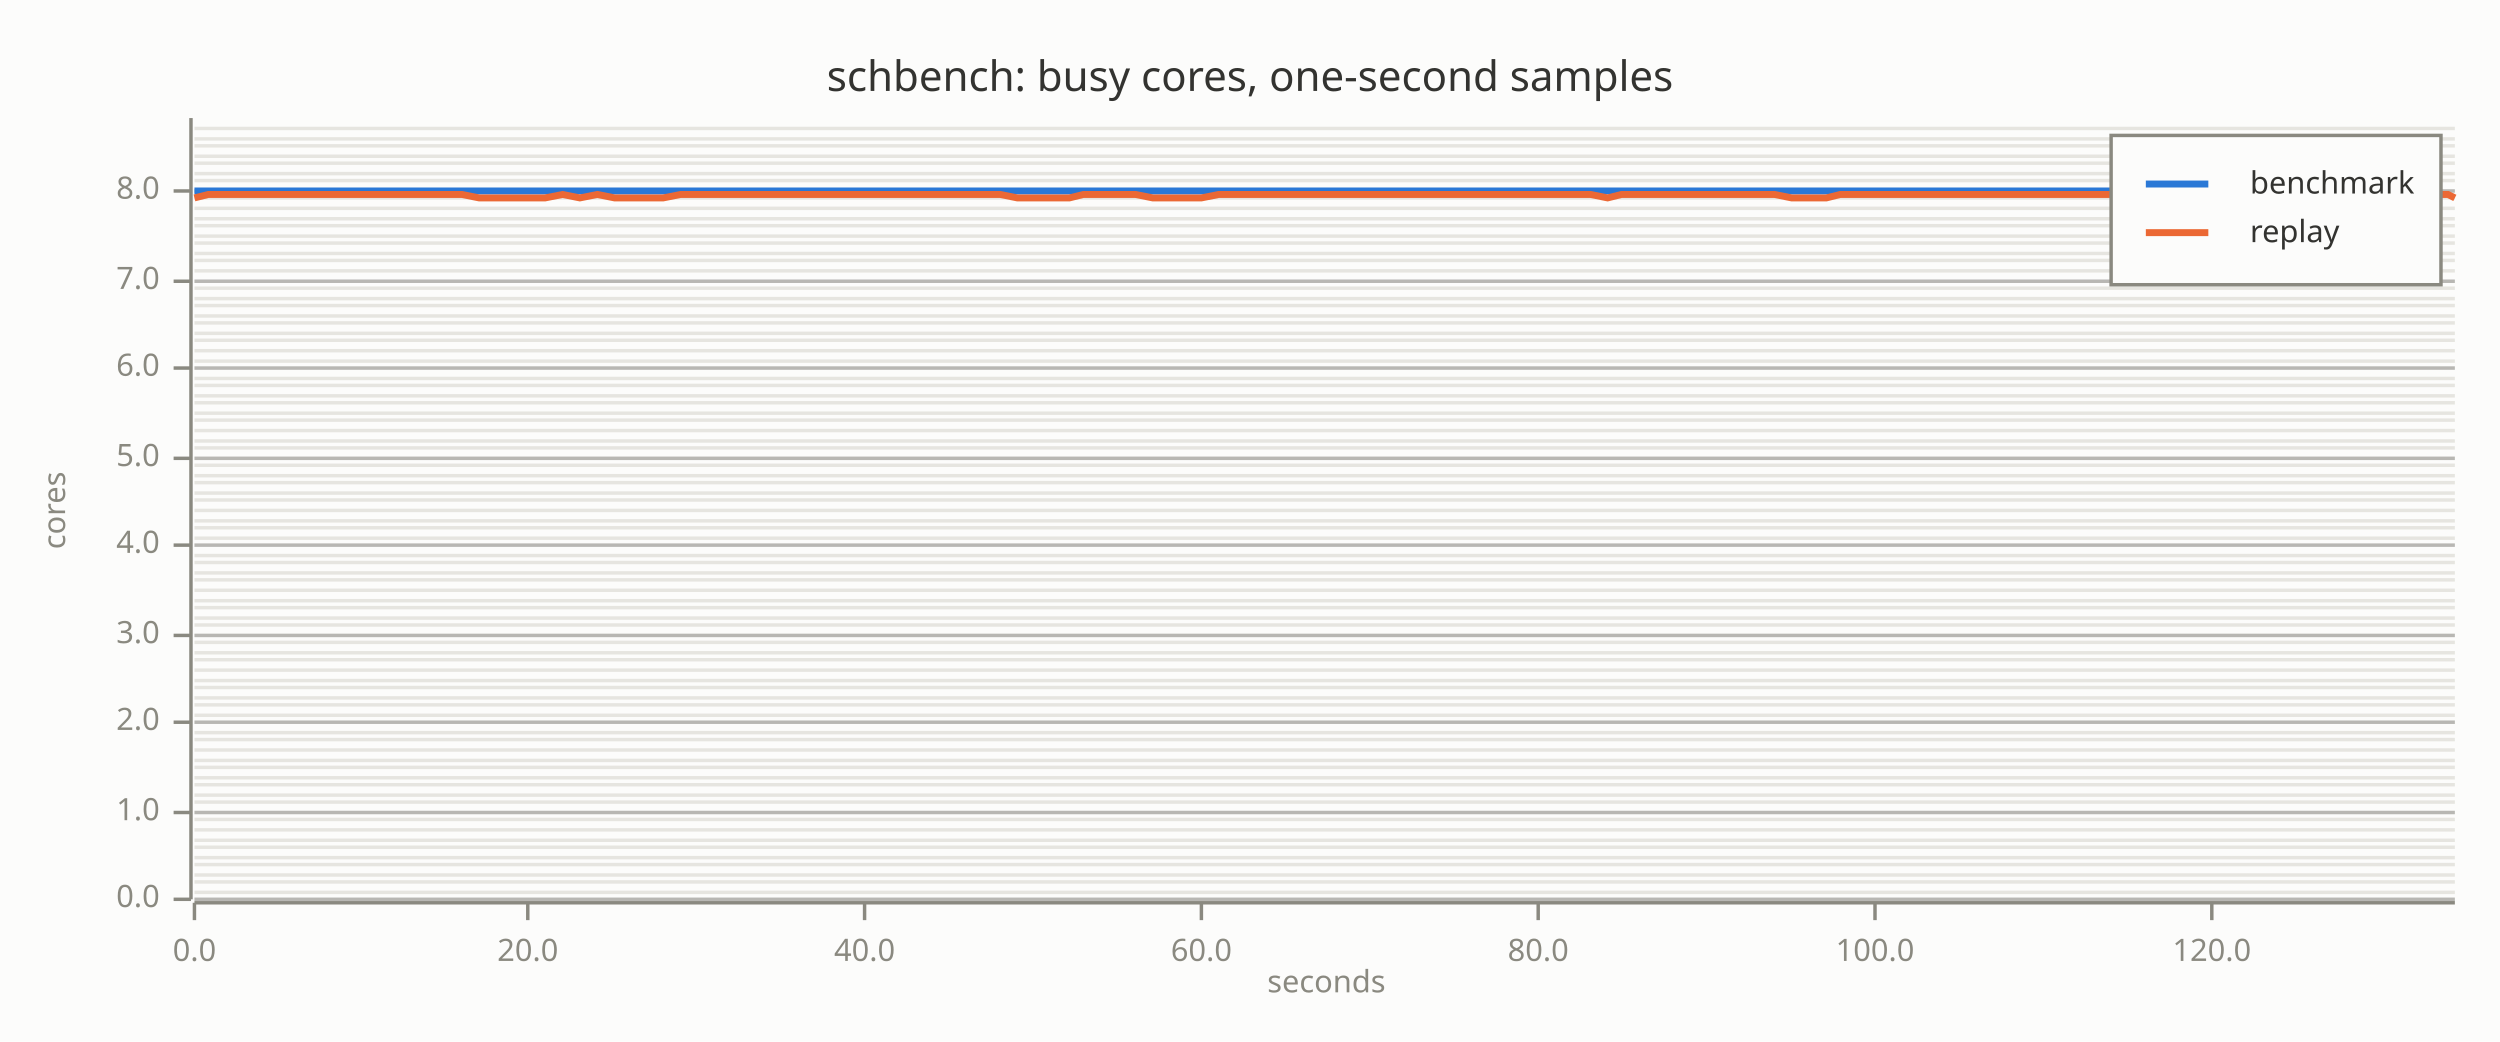
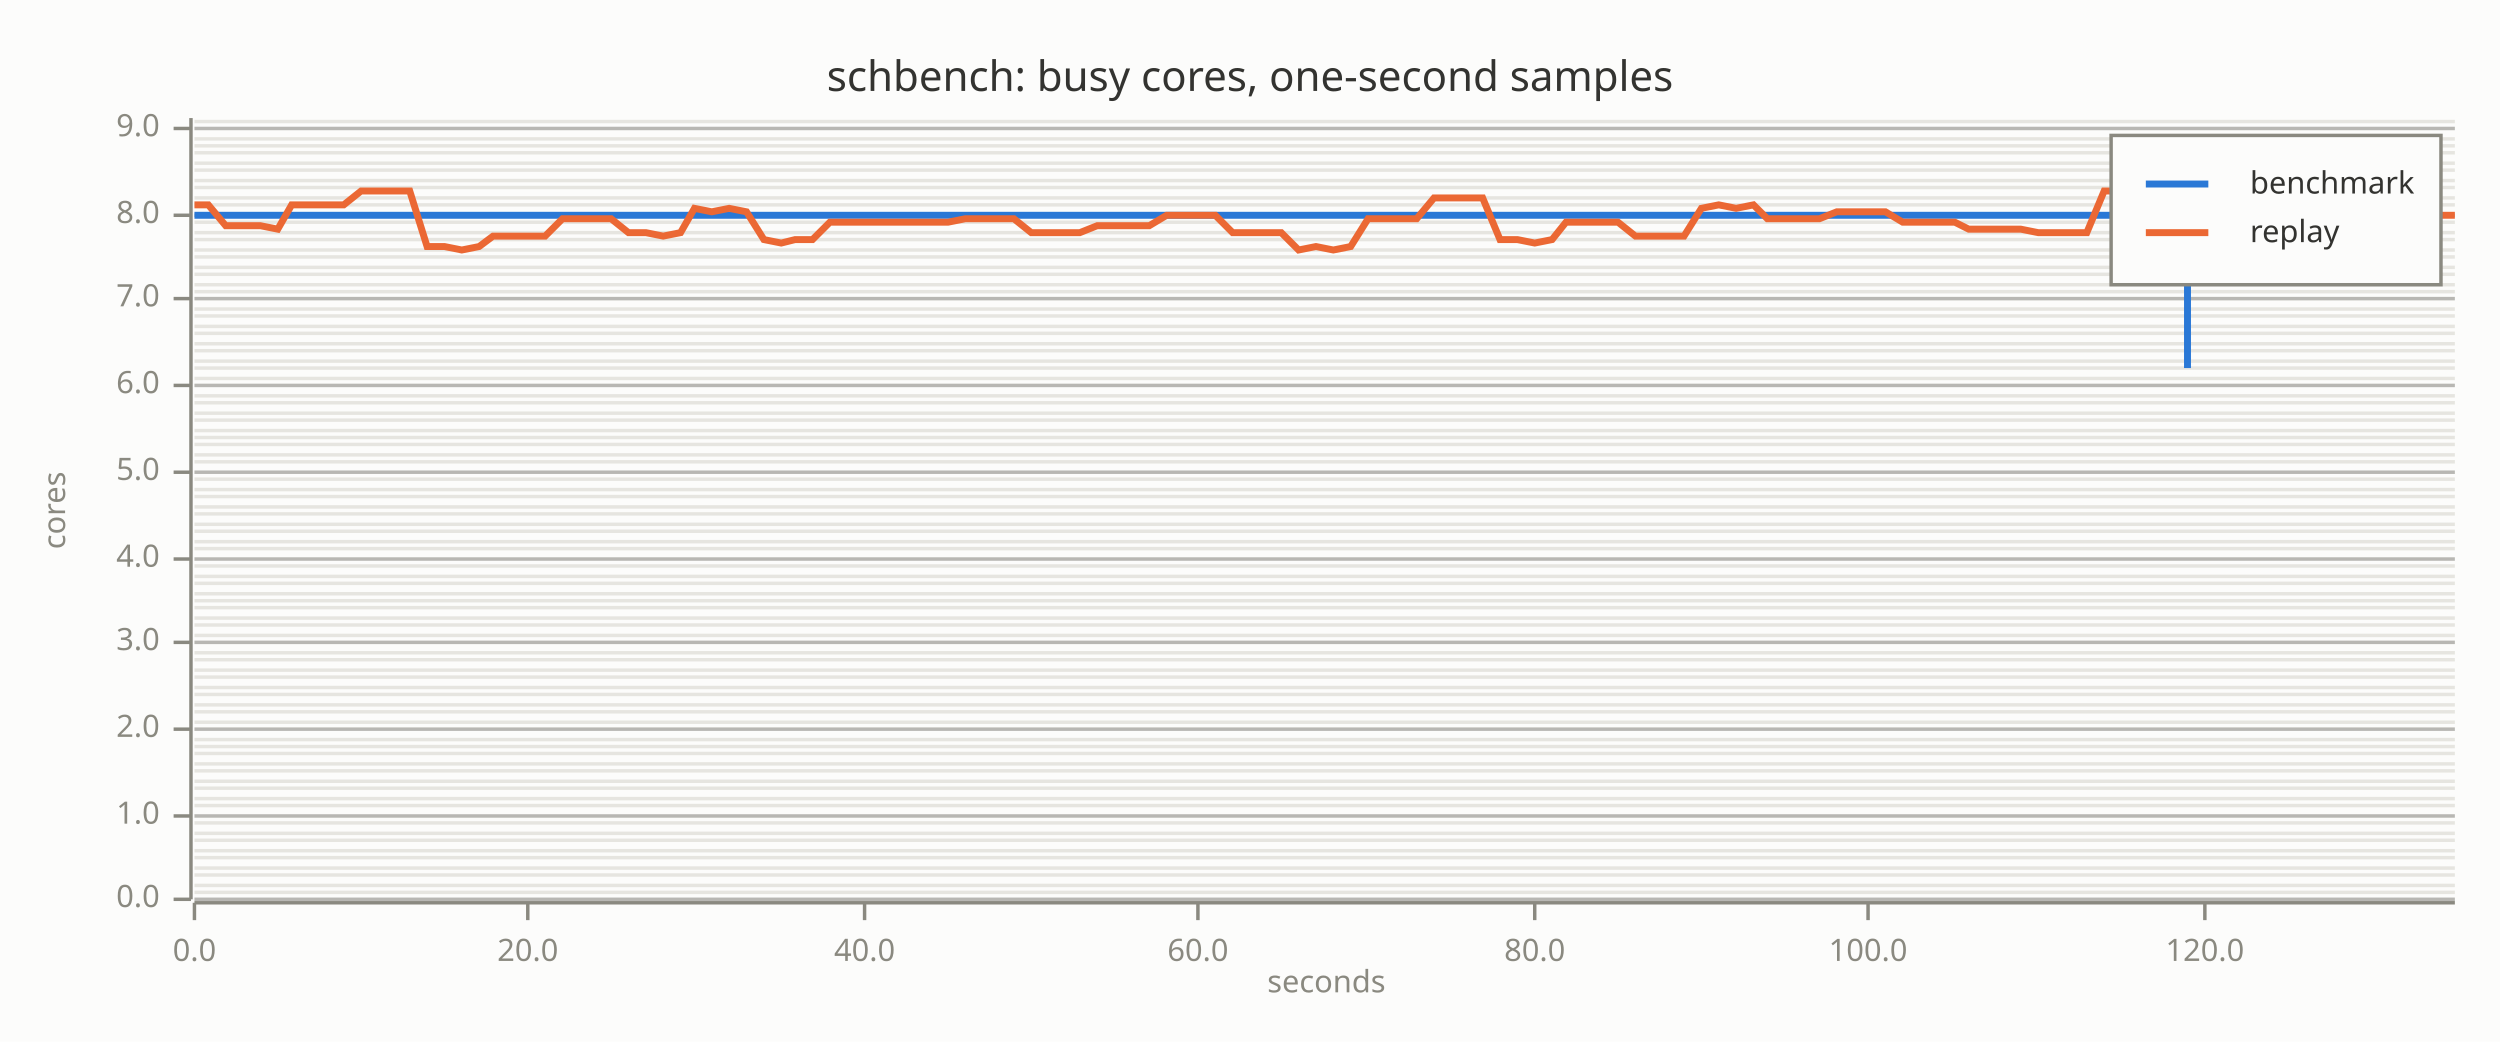
<svg xmlns="http://www.w3.org/2000/svg" width="720" height="300" viewBox="0 0 720 300">
  <rect x="0" y="0" width="720" height="300" opacity="1" fill="#FCFCFB" stroke="none" />
  <text x="360" y="17" dy="0.76em" text-anchor="middle" font-family="sans-serif" font-size="12.097" opacity="1" fill="#333330">
schbench: busy cores, one-second samples
</text>
  <line opacity="1" stroke="#E6E5E0" stroke-width="1" x1="56" y1="259" x2="707" y2="259" />
  <line opacity="1" stroke="#E6E5E0" stroke-width="1" x1="56" y1="257" x2="707" y2="257" />
-   <line opacity="1" stroke="#E6E5E0" stroke-width="1" x1="56" y1="254" x2="707" y2="254" />
+   <line opacity="1" stroke="#E6E5E0" stroke-width="1" x1="56" y1="255" x2="707" y2="255" />
  <line opacity="1" stroke="#E6E5E0" stroke-width="1" x1="56" y1="252" x2="707" y2="252" />
-   <line opacity="1" stroke="#E6E5E0" stroke-width="1" x1="56" y1="249" x2="707" y2="249" />
+   <line opacity="1" stroke="#E6E5E0" stroke-width="1" x1="56" y1="250" x2="707" y2="250" />
  <line opacity="1" stroke="#E6E5E0" stroke-width="1" x1="56" y1="247" x2="707" y2="247" />
-   <line opacity="1" stroke="#E6E5E0" stroke-width="1" x1="56" y1="244" x2="707" y2="244" />
+   <line opacity="1" stroke="#E6E5E0" stroke-width="1" x1="56" y1="245" x2="707" y2="245" />
  <line opacity="1" stroke="#E6E5E0" stroke-width="1" x1="56" y1="242" x2="707" y2="242" />
-   <line opacity="1" stroke="#E6E5E0" stroke-width="1" x1="56" y1="239" x2="707" y2="239" />
-   <line opacity="1" stroke="#E6E5E0" stroke-width="1" x1="56" y1="236" x2="707" y2="236" />
-   <line opacity="1" stroke="#E6E5E0" stroke-width="1" x1="56" y1="234" x2="707" y2="234" />
-   <line opacity="1" stroke="#E6E5E0" stroke-width="1" x1="56" y1="231" x2="707" y2="231" />
-   <line opacity="1" stroke="#E6E5E0" stroke-width="1" x1="56" y1="229" x2="707" y2="229" />
-   <line opacity="1" stroke="#E6E5E0" stroke-width="1" x1="56" y1="226" x2="707" y2="226" />
-   <line opacity="1" stroke="#E6E5E0" stroke-width="1" x1="56" y1="224" x2="707" y2="224" />
-   <line opacity="1" stroke="#E6E5E0" stroke-width="1" x1="56" y1="221" x2="707" y2="221" />
-   <line opacity="1" stroke="#E6E5E0" stroke-width="1" x1="56" y1="219" x2="707" y2="219" />
-   <line opacity="1" stroke="#E6E5E0" stroke-width="1" x1="56" y1="216" x2="707" y2="216" />
+   <line opacity="1" stroke="#E6E5E0" stroke-width="1" x1="56" y1="240" x2="707" y2="240" />
+   <line opacity="1" stroke="#E6E5E0" stroke-width="1" x1="56" y1="237" x2="707" y2="237" />
+   <line opacity="1" stroke="#E6E5E0" stroke-width="1" x1="56" y1="235" x2="707" y2="235" />
+   <line opacity="1" stroke="#E6E5E0" stroke-width="1" x1="56" y1="232" x2="707" y2="232" />
+   <line opacity="1" stroke="#E6E5E0" stroke-width="1" x1="56" y1="230" x2="707" y2="230" />
+   <line opacity="1" stroke="#E6E5E0" stroke-width="1" x1="56" y1="227" x2="707" y2="227" />
+   <line opacity="1" stroke="#E6E5E0" stroke-width="1" x1="56" y1="225" x2="707" y2="225" />
+   <line opacity="1" stroke="#E6E5E0" stroke-width="1" x1="56" y1="222" x2="707" y2="222" />
+   <line opacity="1" stroke="#E6E5E0" stroke-width="1" x1="56" y1="220" x2="707" y2="220" />
+   <line opacity="1" stroke="#E6E5E0" stroke-width="1" x1="56" y1="217" x2="707" y2="217" />
+   <line opacity="1" stroke="#E6E5E0" stroke-width="1" x1="56" y1="215" x2="707" y2="215" />
  <line opacity="1" stroke="#E6E5E0" stroke-width="1" x1="56" y1="213" x2="707" y2="213" />
-   <line opacity="1" stroke="#E6E5E0" stroke-width="1" x1="56" y1="211" x2="707" y2="211" />
+   <line opacity="1" stroke="#E6E5E0" stroke-width="1" x1="56" y1="210" x2="707" y2="210" />
  <line opacity="1" stroke="#E6E5E0" stroke-width="1" x1="56" y1="208" x2="707" y2="208" />
-   <line opacity="1" stroke="#E6E5E0" stroke-width="1" x1="56" y1="206" x2="707" y2="206" />
+   <line opacity="1" stroke="#E6E5E0" stroke-width="1" x1="56" y1="205" x2="707" y2="205" />
  <line opacity="1" stroke="#E6E5E0" stroke-width="1" x1="56" y1="203" x2="707" y2="203" />
-   <line opacity="1" stroke="#E6E5E0" stroke-width="1" x1="56" y1="201" x2="707" y2="201" />
+   <line opacity="1" stroke="#E6E5E0" stroke-width="1" x1="56" y1="200" x2="707" y2="200" />
  <line opacity="1" stroke="#E6E5E0" stroke-width="1" x1="56" y1="198" x2="707" y2="198" />
-   <line opacity="1" stroke="#E6E5E0" stroke-width="1" x1="56" y1="196" x2="707" y2="196" />
+   <line opacity="1" stroke="#E6E5E0" stroke-width="1" x1="56" y1="195" x2="707" y2="195" />
  <line opacity="1" stroke="#E6E5E0" stroke-width="1" x1="56" y1="193" x2="707" y2="193" />
  <line opacity="1" stroke="#E6E5E0" stroke-width="1" x1="56" y1="190" x2="707" y2="190" />
  <line opacity="1" stroke="#E6E5E0" stroke-width="1" x1="56" y1="188" x2="707" y2="188" />
  <line opacity="1" stroke="#E6E5E0" stroke-width="1" x1="56" y1="185" x2="707" y2="185" />
  <line opacity="1" stroke="#E6E5E0" stroke-width="1" x1="56" y1="183" x2="707" y2="183" />
  <line opacity="1" stroke="#E6E5E0" stroke-width="1" x1="56" y1="180" x2="707" y2="180" />
  <line opacity="1" stroke="#E6E5E0" stroke-width="1" x1="56" y1="178" x2="707" y2="178" />
  <line opacity="1" stroke="#E6E5E0" stroke-width="1" x1="56" y1="175" x2="707" y2="175" />
  <line opacity="1" stroke="#E6E5E0" stroke-width="1" x1="56" y1="173" x2="707" y2="173" />
-   <line opacity="1" stroke="#E6E5E0" stroke-width="1" x1="56" y1="170" x2="707" y2="170" />
-   <line opacity="1" stroke="#E6E5E0" stroke-width="1" x1="56" y1="167" x2="707" y2="167" />
-   <line opacity="1" stroke="#E6E5E0" stroke-width="1" x1="56" y1="165" x2="707" y2="165" />
-   <line opacity="1" stroke="#E6E5E0" stroke-width="1" x1="56" y1="162" x2="707" y2="162" />
-   <line opacity="1" stroke="#E6E5E0" stroke-width="1" x1="56" y1="160" x2="707" y2="160" />
-   <line opacity="1" stroke="#E6E5E0" stroke-width="1" x1="56" y1="157" x2="707" y2="157" />
-   <line opacity="1" stroke="#E6E5E0" stroke-width="1" x1="56" y1="155" x2="707" y2="155" />
-   <line opacity="1" stroke="#E6E5E0" stroke-width="1" x1="56" y1="152" x2="707" y2="152" />
-   <line opacity="1" stroke="#E6E5E0" stroke-width="1" x1="56" y1="150" x2="707" y2="150" />
-   <line opacity="1" stroke="#E6E5E0" stroke-width="1" x1="56" y1="147" x2="707" y2="147" />
-   <line opacity="1" stroke="#E6E5E0" stroke-width="1" x1="56" y1="144" x2="707" y2="144" />
-   <line opacity="1" stroke="#E6E5E0" stroke-width="1" x1="56" y1="142" x2="707" y2="142" />
-   <line opacity="1" stroke="#E6E5E0" stroke-width="1" x1="56" y1="139" x2="707" y2="139" />
-   <line opacity="1" stroke="#E6E5E0" stroke-width="1" x1="56" y1="137" x2="707" y2="137" />
-   <line opacity="1" stroke="#E6E5E0" stroke-width="1" x1="56" y1="134" x2="707" y2="134" />
-   <line opacity="1" stroke="#E6E5E0" stroke-width="1" x1="56" y1="132" x2="707" y2="132" />
-   <line opacity="1" stroke="#E6E5E0" stroke-width="1" x1="56" y1="129" x2="707" y2="129" />
-   <line opacity="1" stroke="#E6E5E0" stroke-width="1" x1="56" y1="127" x2="707" y2="127" />
+   <line opacity="1" stroke="#E6E5E0" stroke-width="1" x1="56" y1="171" x2="707" y2="171" />
+   <line opacity="1" stroke="#E6E5E0" stroke-width="1" x1="56" y1="168" x2="707" y2="168" />
+   <line opacity="1" stroke="#E6E5E0" stroke-width="1" x1="56" y1="166" x2="707" y2="166" />
+   <line opacity="1" stroke="#E6E5E0" stroke-width="1" x1="56" y1="163" x2="707" y2="163" />
+   <line opacity="1" stroke="#E6E5E0" stroke-width="1" x1="56" y1="161" x2="707" y2="161" />
+   <line opacity="1" stroke="#E6E5E0" stroke-width="1" x1="56" y1="158" x2="707" y2="158" />
+   <line opacity="1" stroke="#E6E5E0" stroke-width="1" x1="56" y1="156" x2="707" y2="156" />
+   <line opacity="1" stroke="#E6E5E0" stroke-width="1" x1="56" y1="153" x2="707" y2="153" />
+   <line opacity="1" stroke="#E6E5E0" stroke-width="1" x1="56" y1="151" x2="707" y2="151" />
+   <line opacity="1" stroke="#E6E5E0" stroke-width="1" x1="56" y1="148" x2="707" y2="148" />
+   <line opacity="1" stroke="#E6E5E0" stroke-width="1" x1="56" y1="146" x2="707" y2="146" />
+   <line opacity="1" stroke="#E6E5E0" stroke-width="1" x1="56" y1="143" x2="707" y2="143" />
+   <line opacity="1" stroke="#E6E5E0" stroke-width="1" x1="56" y1="141" x2="707" y2="141" />
+   <line opacity="1" stroke="#E6E5E0" stroke-width="1" x1="56" y1="138" x2="707" y2="138" />
+   <line opacity="1" stroke="#E6E5E0" stroke-width="1" x1="56" y1="136" x2="707" y2="136" />
+   <line opacity="1" stroke="#E6E5E0" stroke-width="1" x1="56" y1="133" x2="707" y2="133" />
+   <line opacity="1" stroke="#E6E5E0" stroke-width="1" x1="56" y1="131" x2="707" y2="131" />
+   <line opacity="1" stroke="#E6E5E0" stroke-width="1" x1="56" y1="128" x2="707" y2="128" />
+   <line opacity="1" stroke="#E6E5E0" stroke-width="1" x1="56" y1="126" x2="707" y2="126" />
  <line opacity="1" stroke="#E6E5E0" stroke-width="1" x1="56" y1="124" x2="707" y2="124" />
  <line opacity="1" stroke="#E6E5E0" stroke-width="1" x1="56" y1="121" x2="707" y2="121" />
  <line opacity="1" stroke="#E6E5E0" stroke-width="1" x1="56" y1="119" x2="707" y2="119" />
  <line opacity="1" stroke="#E6E5E0" stroke-width="1" x1="56" y1="116" x2="707" y2="116" />
  <line opacity="1" stroke="#E6E5E0" stroke-width="1" x1="56" y1="114" x2="707" y2="114" />
  <line opacity="1" stroke="#E6E5E0" stroke-width="1" x1="56" y1="111" x2="707" y2="111" />
  <line opacity="1" stroke="#E6E5E0" stroke-width="1" x1="56" y1="109" x2="707" y2="109" />
  <line opacity="1" stroke="#E6E5E0" stroke-width="1" x1="56" y1="106" x2="707" y2="106" />
  <line opacity="1" stroke="#E6E5E0" stroke-width="1" x1="56" y1="104" x2="707" y2="104" />
  <line opacity="1" stroke="#E6E5E0" stroke-width="1" x1="56" y1="101" x2="707" y2="101" />
-   <line opacity="1" stroke="#E6E5E0" stroke-width="1" x1="56" y1="98" x2="707" y2="98" />
+   <line opacity="1" stroke="#E6E5E0" stroke-width="1" x1="56" y1="99" x2="707" y2="99" />
  <line opacity="1" stroke="#E6E5E0" stroke-width="1" x1="56" y1="96" x2="707" y2="96" />
-   <line opacity="1" stroke="#E6E5E0" stroke-width="1" x1="56" y1="93" x2="707" y2="93" />
+   <line opacity="1" stroke="#E6E5E0" stroke-width="1" x1="56" y1="94" x2="707" y2="94" />
  <line opacity="1" stroke="#E6E5E0" stroke-width="1" x1="56" y1="91" x2="707" y2="91" />
-   <line opacity="1" stroke="#E6E5E0" stroke-width="1" x1="56" y1="88" x2="707" y2="88" />
+   <line opacity="1" stroke="#E6E5E0" stroke-width="1" x1="56" y1="89" x2="707" y2="89" />
  <line opacity="1" stroke="#E6E5E0" stroke-width="1" x1="56" y1="86" x2="707" y2="86" />
-   <line opacity="1" stroke="#E6E5E0" stroke-width="1" x1="56" y1="83" x2="707" y2="83" />
-   <line opacity="1" stroke="#E6E5E0" stroke-width="1" x1="56" y1="81" x2="707" y2="81" />
-   <line opacity="1" stroke="#E6E5E0" stroke-width="1" x1="56" y1="78" x2="707" y2="78" />
-   <line opacity="1" stroke="#E6E5E0" stroke-width="1" x1="56" y1="75" x2="707" y2="75" />
-   <line opacity="1" stroke="#E6E5E0" stroke-width="1" x1="56" y1="73" x2="707" y2="73" />
-   <line opacity="1" stroke="#E6E5E0" stroke-width="1" x1="56" y1="70" x2="707" y2="70" />
-   <line opacity="1" stroke="#E6E5E0" stroke-width="1" x1="56" y1="68" x2="707" y2="68" />
-   <line opacity="1" stroke="#E6E5E0" stroke-width="1" x1="56" y1="65" x2="707" y2="65" />
-   <line opacity="1" stroke="#E6E5E0" stroke-width="1" x1="56" y1="63" x2="707" y2="63" />
-   <line opacity="1" stroke="#E6E5E0" stroke-width="1" x1="56" y1="60" x2="707" y2="60" />
+   <line opacity="1" stroke="#E6E5E0" stroke-width="1" x1="56" y1="84" x2="707" y2="84" />
+   <line opacity="1" stroke="#E6E5E0" stroke-width="1" x1="56" y1="82" x2="707" y2="82" />
+   <line opacity="1" stroke="#E6E5E0" stroke-width="1" x1="56" y1="79" x2="707" y2="79" />
+   <line opacity="1" stroke="#E6E5E0" stroke-width="1" x1="56" y1="77" x2="707" y2="77" />
+   <line opacity="1" stroke="#E6E5E0" stroke-width="1" x1="56" y1="74" x2="707" y2="74" />
+   <line opacity="1" stroke="#E6E5E0" stroke-width="1" x1="56" y1="72" x2="707" y2="72" />
+   <line opacity="1" stroke="#E6E5E0" stroke-width="1" x1="56" y1="69" x2="707" y2="69" />
+   <line opacity="1" stroke="#E6E5E0" stroke-width="1" x1="56" y1="67" x2="707" y2="67" />
+   <line opacity="1" stroke="#E6E5E0" stroke-width="1" x1="56" y1="64" x2="707" y2="64" />
+   <line opacity="1" stroke="#E6E5E0" stroke-width="1" x1="56" y1="62" x2="707" y2="62" />
+   <line opacity="1" stroke="#E6E5E0" stroke-width="1" x1="56" y1="59" x2="707" y2="59" />
  <line opacity="1" stroke="#E6E5E0" stroke-width="1" x1="56" y1="57" x2="707" y2="57" />
-   <line opacity="1" stroke="#E6E5E0" stroke-width="1" x1="56" y1="55" x2="707" y2="55" />
+   <line opacity="1" stroke="#E6E5E0" stroke-width="1" x1="56" y1="54" x2="707" y2="54" />
  <line opacity="1" stroke="#E6E5E0" stroke-width="1" x1="56" y1="52" x2="707" y2="52" />
-   <line opacity="1" stroke="#E6E5E0" stroke-width="1" x1="56" y1="50" x2="707" y2="50" />
+   <line opacity="1" stroke="#E6E5E0" stroke-width="1" x1="56" y1="49" x2="707" y2="49" />
  <line opacity="1" stroke="#E6E5E0" stroke-width="1" x1="56" y1="47" x2="707" y2="47" />
-   <line opacity="1" stroke="#E6E5E0" stroke-width="1" x1="56" y1="45" x2="707" y2="45" />
+   <line opacity="1" stroke="#E6E5E0" stroke-width="1" x1="56" y1="44" x2="707" y2="44" />
  <line opacity="1" stroke="#E6E5E0" stroke-width="1" x1="56" y1="42" x2="707" y2="42" />
  <line opacity="1" stroke="#E6E5E0" stroke-width="1" x1="56" y1="40" x2="707" y2="40" />
  <line opacity="1" stroke="#E6E5E0" stroke-width="1" x1="56" y1="37" x2="707" y2="37" />
+   <line opacity="1" stroke="#E6E5E0" stroke-width="1" x1="56" y1="35" x2="707" y2="35" />
  <text x="12" y="147" dy="0.76em" text-anchor="middle" font-family="sans-serif" font-size="8.871" opacity="1" fill="#8A8980" transform="rotate(270, 12, 147)">
cores
</text>
  <text x="382" y="288" dy="-0.5ex" text-anchor="middle" font-family="sans-serif" font-size="8.871" opacity="1" fill="#8A8980">
seconds
</text>
  <line opacity="0.2" stroke="#000000" stroke-width="1" x1="56" y1="259" x2="707" y2="259" />
-   <line opacity="0.2" stroke="#000000" stroke-width="1" x1="56" y1="234" x2="707" y2="234" />
-   <line opacity="0.2" stroke="#000000" stroke-width="1" x1="56" y1="208" x2="707" y2="208" />
-   <line opacity="0.2" stroke="#000000" stroke-width="1" x1="56" y1="183" x2="707" y2="183" />
-   <line opacity="0.2" stroke="#000000" stroke-width="1" x1="56" y1="157" x2="707" y2="157" />
-   <line opacity="0.2" stroke="#000000" stroke-width="1" x1="56" y1="132" x2="707" y2="132" />
-   <line opacity="0.2" stroke="#000000" stroke-width="1" x1="56" y1="106" x2="707" y2="106" />
-   <line opacity="0.2" stroke="#000000" stroke-width="1" x1="56" y1="81" x2="707" y2="81" />
-   <line opacity="0.2" stroke="#000000" stroke-width="1" x1="56" y1="55" x2="707" y2="55" />
+   <line opacity="0.2" stroke="#000000" stroke-width="1" x1="56" y1="235" x2="707" y2="235" />
+   <line opacity="0.2" stroke="#000000" stroke-width="1" x1="56" y1="210" x2="707" y2="210" />
+   <line opacity="0.2" stroke="#000000" stroke-width="1" x1="56" y1="185" x2="707" y2="185" />
+   <line opacity="0.2" stroke="#000000" stroke-width="1" x1="56" y1="161" x2="707" y2="161" />
+   <line opacity="0.2" stroke="#000000" stroke-width="1" x1="56" y1="136" x2="707" y2="136" />
+   <line opacity="0.2" stroke="#000000" stroke-width="1" x1="56" y1="111" x2="707" y2="111" />
+   <line opacity="0.2" stroke="#000000" stroke-width="1" x1="56" y1="86" x2="707" y2="86" />
+   <line opacity="0.2" stroke="#000000" stroke-width="1" x1="56" y1="62" x2="707" y2="62" />
+   <line opacity="0.2" stroke="#000000" stroke-width="1" x1="56" y1="37" x2="707" y2="37" />
  <polyline fill="none" opacity="1" stroke="#8A8980" stroke-width="1" points="55,34 55,259 " />
  <text x="46" y="259" dy="0.5ex" text-anchor="end" font-family="sans-serif" font-size="8.871" opacity="1" fill="#8A8980">
0.0
</text>
  <polyline fill="none" opacity="1" stroke="#8A8980" stroke-width="1" points="50,259 55,259 " />
-   <text x="46" y="234" dy="0.5ex" text-anchor="end" font-family="sans-serif" font-size="8.871" opacity="1" fill="#8A8980">
+   <text x="46" y="235" dy="0.5ex" text-anchor="end" font-family="sans-serif" font-size="8.871" opacity="1" fill="#8A8980">
1.0
</text>
-   <polyline fill="none" opacity="1" stroke="#8A8980" stroke-width="1" points="50,234 55,234 " />
-   <text x="46" y="208" dy="0.5ex" text-anchor="end" font-family="sans-serif" font-size="8.871" opacity="1" fill="#8A8980">
+   <polyline fill="none" opacity="1" stroke="#8A8980" stroke-width="1" points="50,235 55,235 " />
+   <text x="46" y="210" dy="0.5ex" text-anchor="end" font-family="sans-serif" font-size="8.871" opacity="1" fill="#8A8980">
2.0
</text>
-   <polyline fill="none" opacity="1" stroke="#8A8980" stroke-width="1" points="50,208 55,208 " />
-   <text x="46" y="183" dy="0.5ex" text-anchor="end" font-family="sans-serif" font-size="8.871" opacity="1" fill="#8A8980">
+   <polyline fill="none" opacity="1" stroke="#8A8980" stroke-width="1" points="50,210 55,210 " />
+   <text x="46" y="185" dy="0.5ex" text-anchor="end" font-family="sans-serif" font-size="8.871" opacity="1" fill="#8A8980">
3.0
</text>
-   <polyline fill="none" opacity="1" stroke="#8A8980" stroke-width="1" points="50,183 55,183 " />
-   <text x="46" y="157" dy="0.5ex" text-anchor="end" font-family="sans-serif" font-size="8.871" opacity="1" fill="#8A8980">
+   <polyline fill="none" opacity="1" stroke="#8A8980" stroke-width="1" points="50,185 55,185 " />
+   <text x="46" y="161" dy="0.5ex" text-anchor="end" font-family="sans-serif" font-size="8.871" opacity="1" fill="#8A8980">
4.0
</text>
-   <polyline fill="none" opacity="1" stroke="#8A8980" stroke-width="1" points="50,157 55,157 " />
-   <text x="46" y="132" dy="0.5ex" text-anchor="end" font-family="sans-serif" font-size="8.871" opacity="1" fill="#8A8980">
+   <polyline fill="none" opacity="1" stroke="#8A8980" stroke-width="1" points="50,161 55,161 " />
+   <text x="46" y="136" dy="0.5ex" text-anchor="end" font-family="sans-serif" font-size="8.871" opacity="1" fill="#8A8980">
5.0
</text>
-   <polyline fill="none" opacity="1" stroke="#8A8980" stroke-width="1" points="50,132 55,132 " />
-   <text x="46" y="106" dy="0.5ex" text-anchor="end" font-family="sans-serif" font-size="8.871" opacity="1" fill="#8A8980">
+   <polyline fill="none" opacity="1" stroke="#8A8980" stroke-width="1" points="50,136 55,136 " />
+   <text x="46" y="111" dy="0.5ex" text-anchor="end" font-family="sans-serif" font-size="8.871" opacity="1" fill="#8A8980">
6.0
</text>
-   <polyline fill="none" opacity="1" stroke="#8A8980" stroke-width="1" points="50,106 55,106 " />
-   <text x="46" y="81" dy="0.5ex" text-anchor="end" font-family="sans-serif" font-size="8.871" opacity="1" fill="#8A8980">
+   <polyline fill="none" opacity="1" stroke="#8A8980" stroke-width="1" points="50,111 55,111 " />
+   <text x="46" y="86" dy="0.5ex" text-anchor="end" font-family="sans-serif" font-size="8.871" opacity="1" fill="#8A8980">
7.0
</text>
-   <polyline fill="none" opacity="1" stroke="#8A8980" stroke-width="1" points="50,81 55,81 " />
-   <text x="46" y="55" dy="0.5ex" text-anchor="end" font-family="sans-serif" font-size="8.871" opacity="1" fill="#8A8980">
+   <polyline fill="none" opacity="1" stroke="#8A8980" stroke-width="1" points="50,86 55,86 " />
+   <text x="46" y="62" dy="0.5ex" text-anchor="end" font-family="sans-serif" font-size="8.871" opacity="1" fill="#8A8980">
8.0
</text>
-   <polyline fill="none" opacity="1" stroke="#8A8980" stroke-width="1" points="50,55 55,55 " />
+   <polyline fill="none" opacity="1" stroke="#8A8980" stroke-width="1" points="50,62 55,62 " />
+   <text x="46" y="37" dy="0.5ex" text-anchor="end" font-family="sans-serif" font-size="8.871" opacity="1" fill="#8A8980">
+ 9.0
+ </text>
+   <polyline fill="none" opacity="1" stroke="#8A8980" stroke-width="1" points="50,37 55,37 " />
  <polyline fill="none" opacity="1" stroke="#8A8980" stroke-width="1" points="56,260 707,260 " />
  <text x="56" y="270" dy="0.76em" text-anchor="middle" font-family="sans-serif" font-size="8.871" opacity="1" fill="#8A8980">
0.0
</text>
  <polyline fill="none" opacity="1" stroke="#8A8980" stroke-width="1" points="56,260 56,265 " />
  <text x="152" y="270" dy="0.76em" text-anchor="middle" font-family="sans-serif" font-size="8.871" opacity="1" fill="#8A8980">
20.0
</text>
  <polyline fill="none" opacity="1" stroke="#8A8980" stroke-width="1" points="152,260 152,265 " />
  <text x="249" y="270" dy="0.76em" text-anchor="middle" font-family="sans-serif" font-size="8.871" opacity="1" fill="#8A8980">
40.0
</text>
  <polyline fill="none" opacity="1" stroke="#8A8980" stroke-width="1" points="249,260 249,265 " />
-   <text x="346" y="270" dy="0.76em" text-anchor="middle" font-family="sans-serif" font-size="8.871" opacity="1" fill="#8A8980">
+   <text x="345" y="270" dy="0.76em" text-anchor="middle" font-family="sans-serif" font-size="8.871" opacity="1" fill="#8A8980">
60.0
</text>
-   <polyline fill="none" opacity="1" stroke="#8A8980" stroke-width="1" points="346,260 346,265 " />
-   <text x="443" y="270" dy="0.76em" text-anchor="middle" font-family="sans-serif" font-size="8.871" opacity="1" fill="#8A8980">
+   <polyline fill="none" opacity="1" stroke="#8A8980" stroke-width="1" points="345,260 345,265 " />
+   <text x="442" y="270" dy="0.76em" text-anchor="middle" font-family="sans-serif" font-size="8.871" opacity="1" fill="#8A8980">
80.0
</text>
-   <polyline fill="none" opacity="1" stroke="#8A8980" stroke-width="1" points="443,260 443,265 " />
-   <text x="540" y="270" dy="0.76em" text-anchor="middle" font-family="sans-serif" font-size="8.871" opacity="1" fill="#8A8980">
+   <polyline fill="none" opacity="1" stroke="#8A8980" stroke-width="1" points="442,260 442,265 " />
+   <text x="538" y="270" dy="0.76em" text-anchor="middle" font-family="sans-serif" font-size="8.871" opacity="1" fill="#8A8980">
100.0
</text>
-   <polyline fill="none" opacity="1" stroke="#8A8980" stroke-width="1" points="540,260 540,265 " />
-   <text x="637" y="270" dy="0.76em" text-anchor="middle" font-family="sans-serif" font-size="8.871" opacity="1" fill="#8A8980">
+   <polyline fill="none" opacity="1" stroke="#8A8980" stroke-width="1" points="538,260 538,265 " />
+   <text x="635" y="270" dy="0.76em" text-anchor="middle" font-family="sans-serif" font-size="8.871" opacity="1" fill="#8A8980">
120.0
</text>
-   <polyline fill="none" opacity="1" stroke="#8A8980" stroke-width="1" points="637,260 637,265 " />
-   <polyline fill="none" opacity="1" stroke="#2A78D6" stroke-width="2" points="56,55 60,55 65,55 70,55 75,55 80,55 85,55 89,55 94,55 99,55 104,55 109,55 114,55 119,55 123,55 128,55 133,55 138,55 143,55 148,55 152,55 157,55 162,55 167,55 172,55 177,55 182,55 186,55 191,55 196,55 201,55 206,55 211,55 215,55 220,55 225,55 230,55 235,55 240,55 245,55 249,55 254,55 259,55 264,55 269,55 274,55 278,55 283,55 288,55 293,55 298,55 303,55 308,55 312,55 317,55 322,55 327,55 332,55 337,55 341,55 346,55 351,55 356,55 361,55 366,55 371,55 375,55 380,55 385,55 390,55 395,55 400,55 404,55 409,55 414,55 419,55 424,55 429,55 434,55 438,55 443,55 448,55 453,55 458,55 463,55 467,55 472,55 477,55 482,55 487,55 492,55 497,55 501,55 506,55 511,55 516,55 521,55 526,55 530,55 535,55 540,55 545,55 550,55 555,55 560,55 564,55 569,55 574,55 579,55 584,55 589,55 593,55 598,55 603,55 608,55 613,55 618,55 623,55 627,55 632,55 635,55 " />
-   <polyline fill="none" opacity="1" stroke="#EB6834" stroke-width="2" points="56,57 60,56 65,56 70,56 75,56 80,56 85,56 89,56 94,56 99,56 104,56 109,56 114,56 119,56 123,56 128,56 133,56 138,57 143,57 148,57 152,57 157,57 162,56 167,57 172,56 177,57 182,57 186,57 191,57 196,56 201,56 206,56 211,56 215,56 220,56 225,56 230,56 235,56 240,56 245,56 249,56 254,56 259,56 264,56 269,56 274,56 278,56 283,56 288,56 293,57 298,57 303,57 308,57 312,56 317,56 322,56 327,56 332,57 337,57 341,57 346,57 351,56 356,56 361,56 366,56 371,56 375,56 380,56 385,56 390,56 395,56 400,56 404,56 409,56 414,56 419,56 424,56 429,56 434,56 438,56 443,56 448,56 453,56 458,56 463,57 467,56 472,56 477,56 482,56 487,56 492,56 497,56 501,56 506,56 511,56 516,57 521,57 526,57 530,56 535,56 540,56 545,56 550,56 555,56 560,56 564,56 569,56 574,56 579,56 584,56 589,56 593,56 598,56 603,56 608,56 613,57 618,56 623,56 627,56 632,57 637,56 642,56 647,56 652,56 656,56 661,57 666,57 671,57 676,57 681,57 686,57 690,57 695,57 700,56 705,56 707,57 " />
+   <polyline fill="none" opacity="1" stroke="#8A8980" stroke-width="1" points="635,260 635,265 " />
+   <polyline fill="none" opacity="1" stroke="#2A78D6" stroke-width="2" points="56,62 60,62 65,62 70,62 75,62 80,62 84,62 89,62 94,62 99,62 104,62 109,62 113,62 118,62 123,62 128,62 133,62 138,62 142,62 147,62 152,62 157,62 162,62 167,62 171,62 176,62 181,62 186,62 191,62 196,62 200,62 205,62 210,62 215,62 220,62 225,62 229,62 234,62 239,62 244,62 249,62 253,62 258,62 263,62 268,62 273,62 278,62 282,62 287,62 292,62 297,62 302,62 307,62 311,62 316,62 321,62 326,62 331,62 336,62 340,62 345,62 350,62 355,62 360,62 365,62 369,62 374,62 379,62 384,62 389,62 394,62 398,62 403,62 408,62 413,62 418,62 423,62 427,62 432,62 437,62 442,62 447,62 451,62 456,62 461,62 466,62 471,62 476,62 480,62 485,62 490,62 495,62 500,62 505,62 509,62 514,62 519,62 524,62 529,62 534,62 538,62 543,62 548,62 553,62 558,62 563,62 567,62 572,62 577,62 582,62 587,62 592,62 596,62 601,62 606,62 611,62 616,62 620,62 625,62 630,62 630,106 " />
+   <polyline fill="none" opacity="1" stroke="#EB6834" stroke-width="2" points="56,59 60,59 65,65 70,65 75,65 80,66 84,59 89,59 94,59 99,59 104,55 109,55 113,55 118,55 123,71 128,71 133,72 138,71 142,68 147,68 152,68 157,68 162,63 167,63 171,63 176,63 181,67 186,67 191,68 196,67 200,60 205,61 210,60 215,61 220,69 225,70 229,69 234,69 239,64 244,64 249,64 253,64 258,64 263,64 268,64 273,64 278,63 282,63 287,63 292,63 297,67 302,67 307,67 311,67 316,65 321,65 326,65 331,65 336,62 340,62 345,62 350,62 355,67 360,67 365,67 369,67 374,72 379,71 384,72 389,71 394,63 398,63 403,63 408,63 413,57 418,57 423,57 427,57 432,69 437,69 442,70 447,69 451,64 456,64 461,64 466,64 471,68 476,68 480,68 485,68 490,60 495,59 500,60 505,59 509,63 514,63 519,63 524,63 529,61 534,61 538,61 543,61 548,64 553,64 558,64 563,64 567,66 572,66 577,66 582,66 587,67 592,67 596,67 601,67 606,55 611,55 616,55 620,55 625,62 630,62 635,62 640,62 645,65 649,65 654,65 659,65 664,65 669,65 674,65 678,65 683,59 688,59 693,59 698,59 703,62 707,62 " />
  <rect x="608" y="39" width="95" height="43" opacity="1" fill="#FCFCFB" stroke="none" />
  <rect x="608" y="39" width="95" height="43" opacity="1" fill="none" stroke="#8A8980" />
  <text x="648" y="49" dy="0.76em" text-anchor="start" font-family="sans-serif" font-size="8.871" opacity="1" fill="#333330">
benchmark
</text>
  <text x="648" y="63" dy="0.76em" text-anchor="start" font-family="sans-serif" font-size="8.871" opacity="1" fill="#333330">
replay
</text>
  <polyline fill="none" opacity="1" stroke="#2A78D6" stroke-width="2" points="618,53 636,53 " />
  <polyline fill="none" opacity="1" stroke="#EB6834" stroke-width="2" points="618,67 636,67 " />
</svg>
